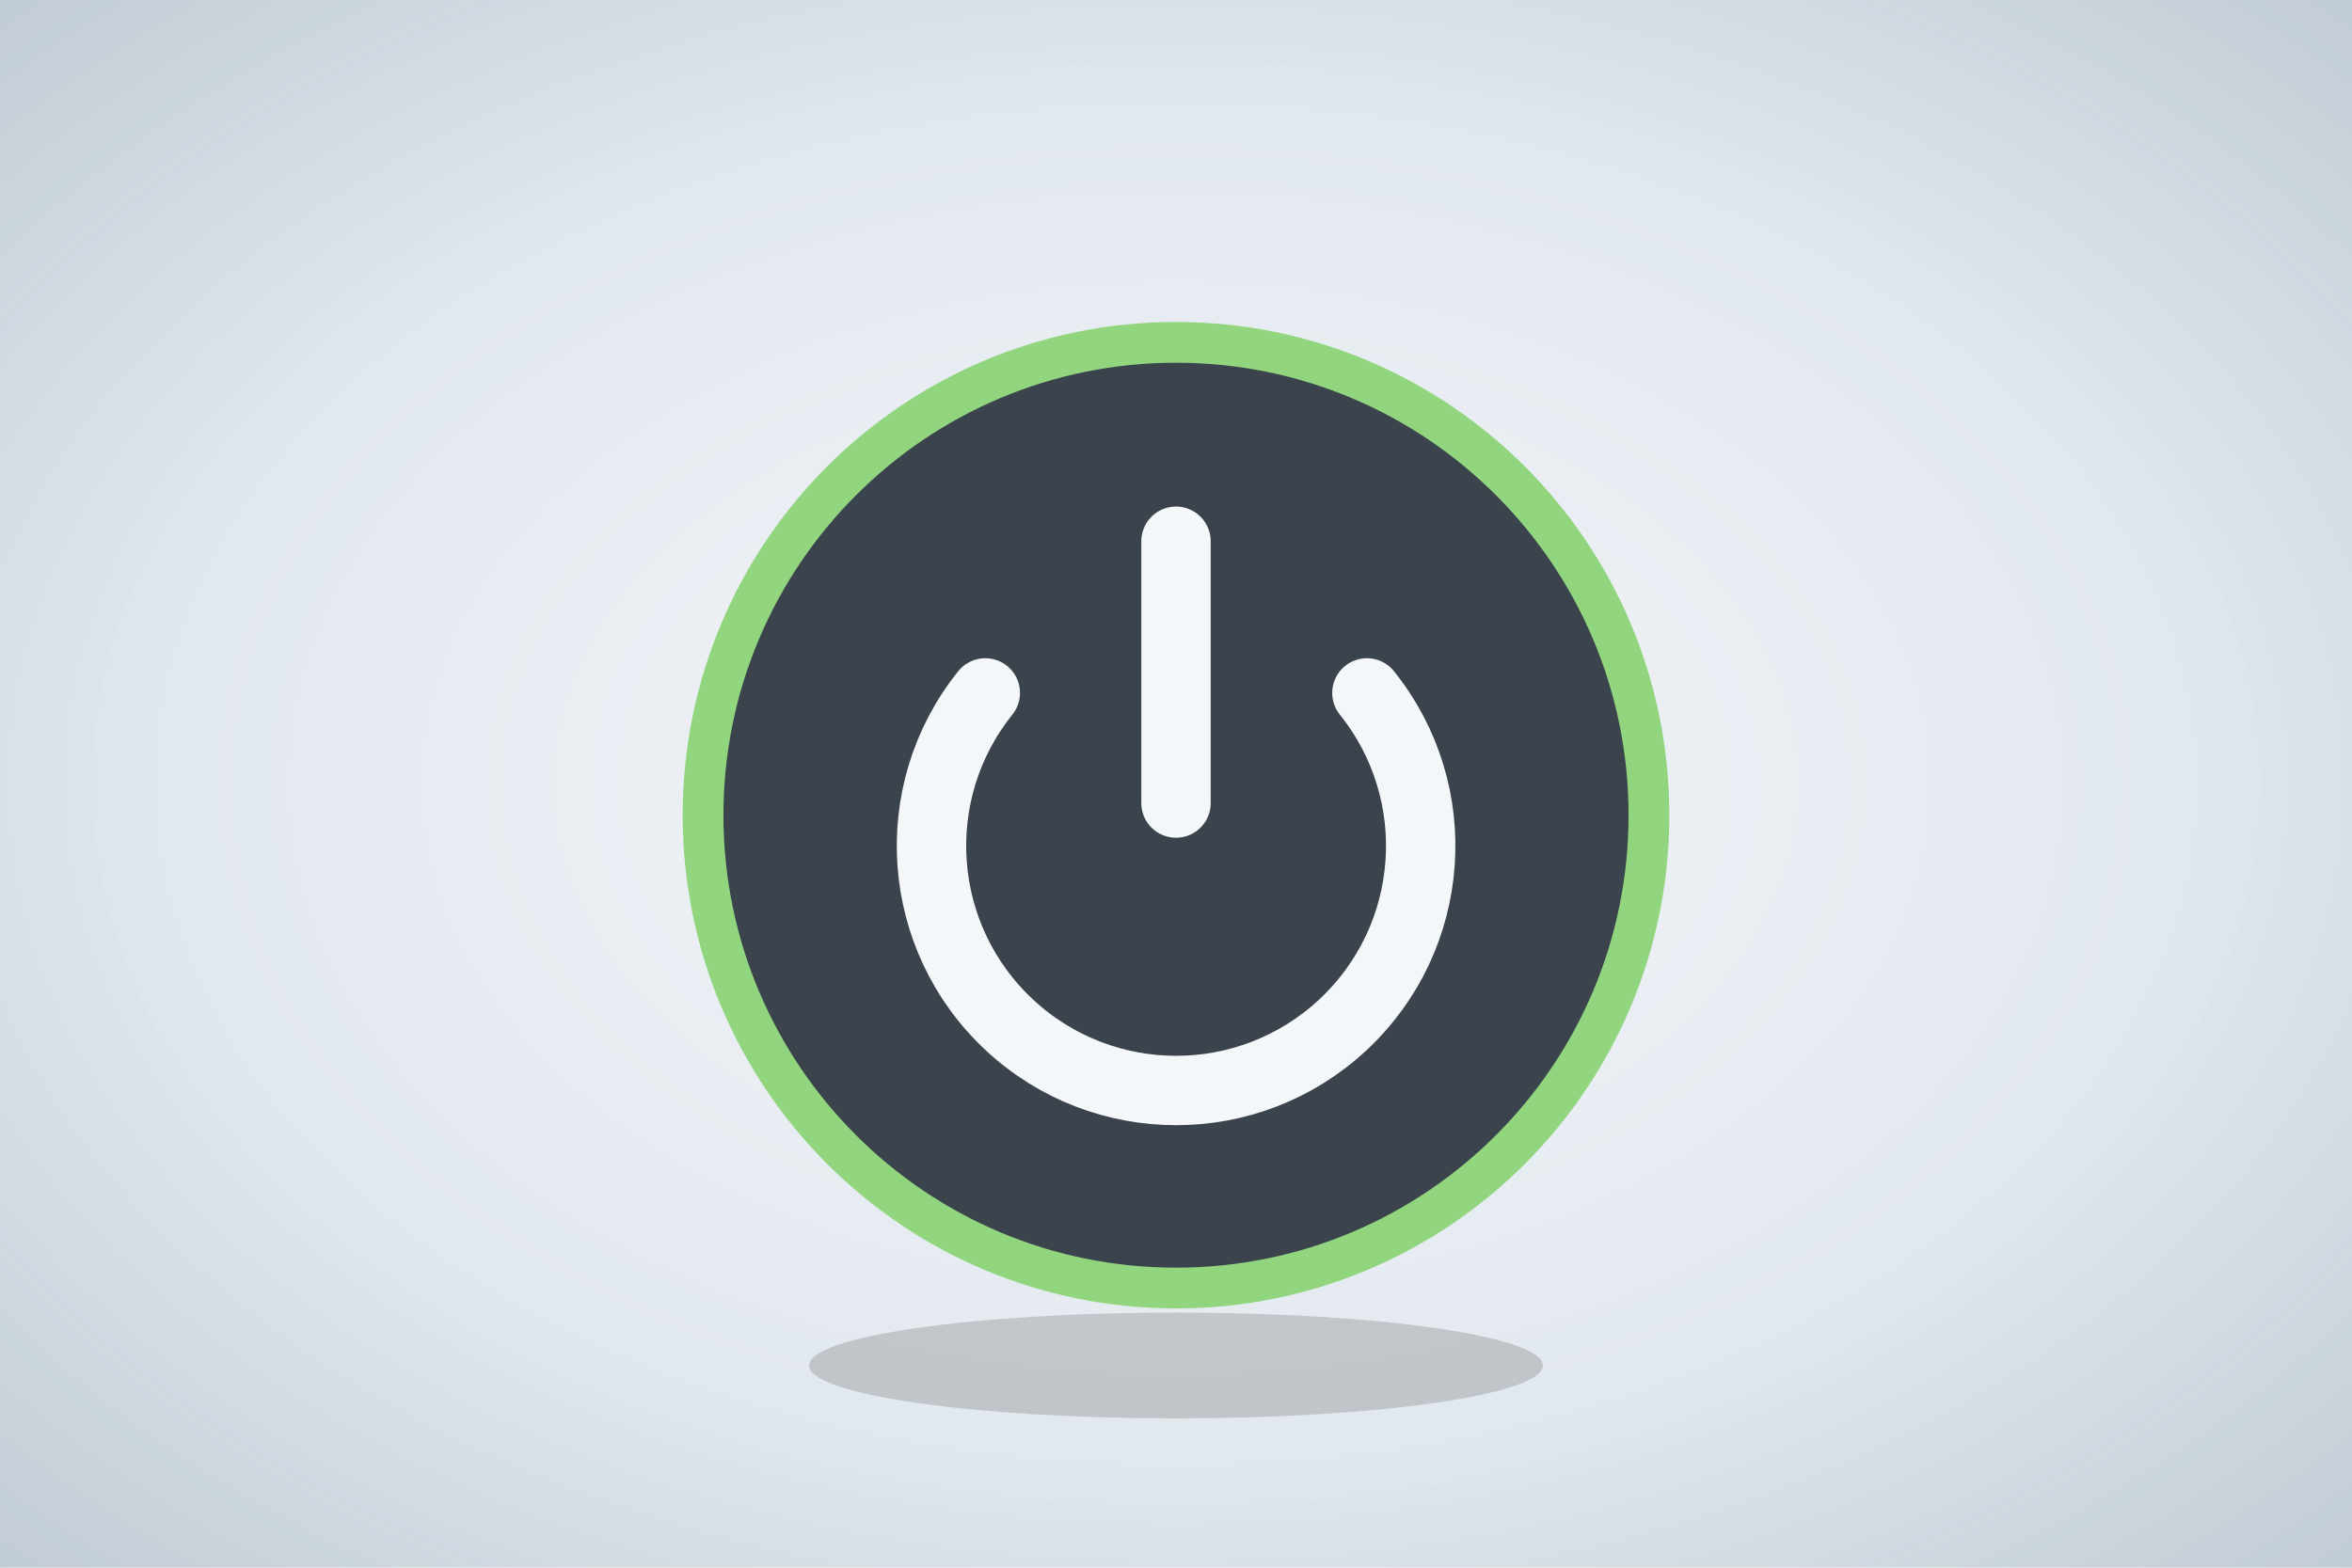
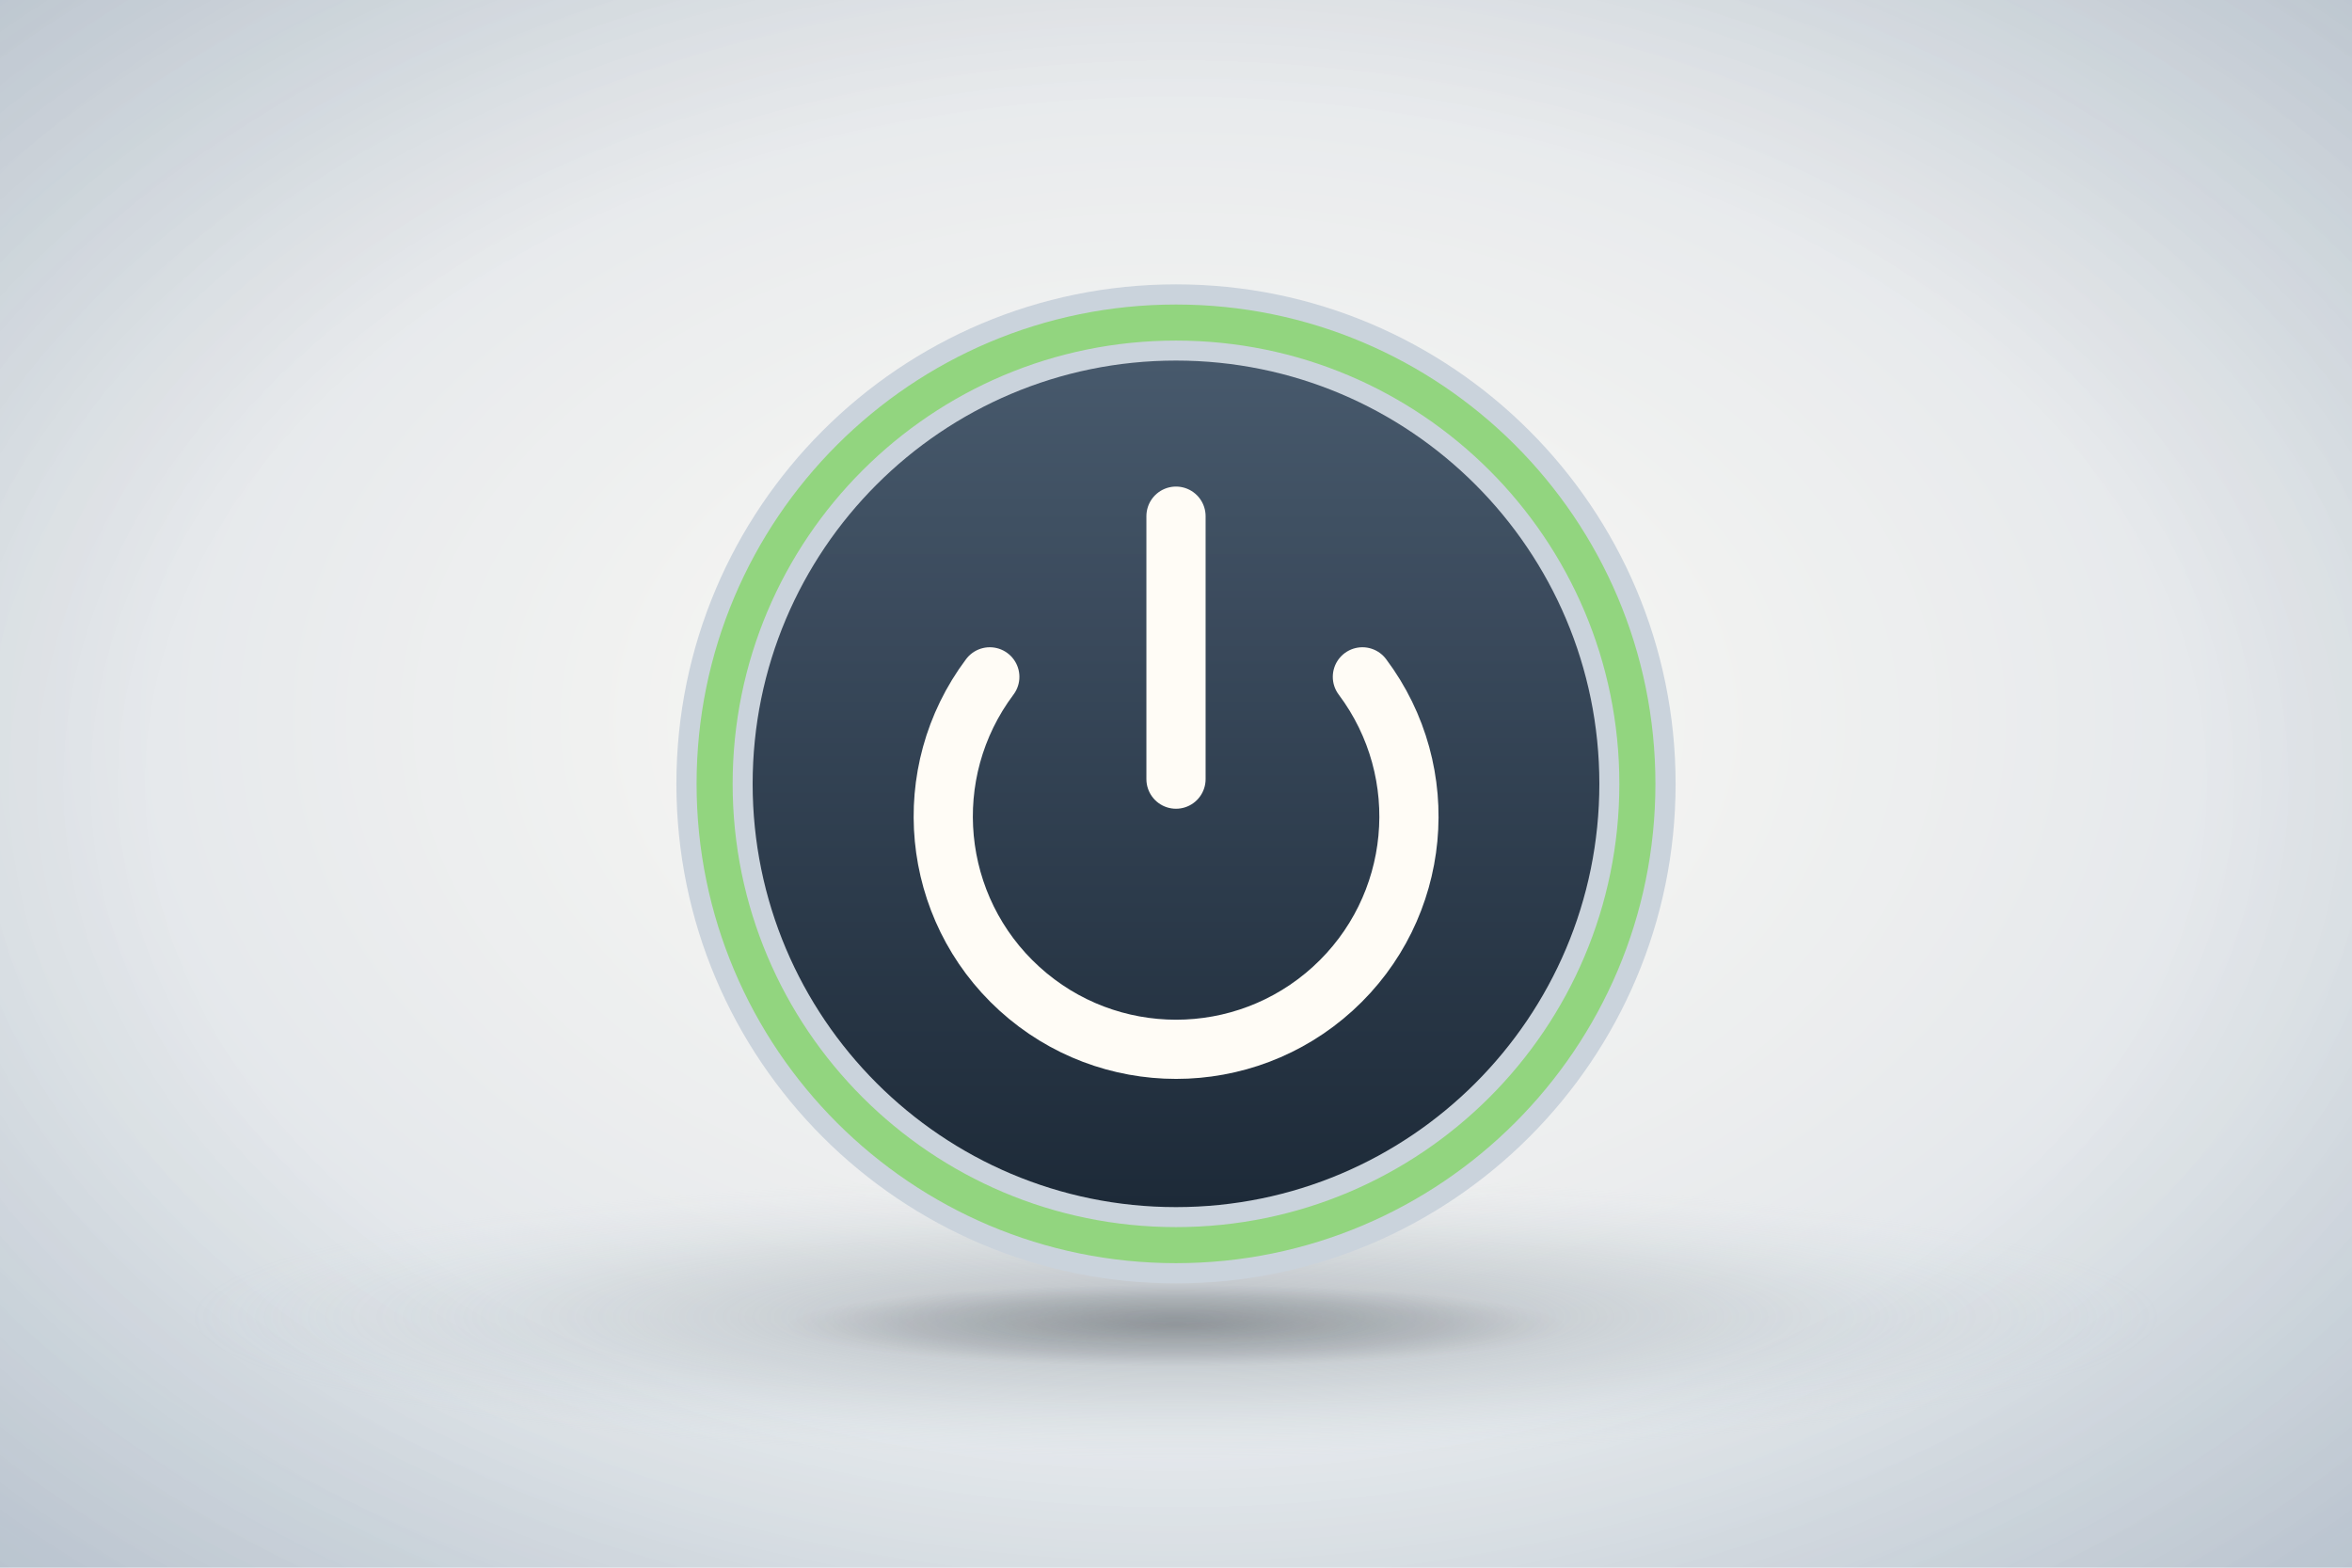
<svg xmlns="http://www.w3.org/2000/svg" id="la-power-symbol" width="1200" height="800" viewBox="0 0 1200 800" preserveAspectRatio="xMidYMid meet" aria-hidden="true" focusable="false">
  <style>
    @keyframes la-power-symbol-wake { 0%,100% { opacity:.25 } 50% { opacity:.9 } }
    @keyframes la-power-symbol-glyphGlow { 0%,100% { opacity:.82 } 50% { opacity:1 } }
    #la-power-symbol .halo { animation: la-power-symbol-wake 2.8s cubic-bezier(.4,0,.2,1) infinite; }
    #la-power-symbol .glyph { animation: la-power-symbol-glyphGlow 2.8s cubic-bezier(.4,0,.2,1) infinite; }
  @media (prefers-reduced-motion: reduce) { #la-power-symbol * { animation: none !important } }</style>
  <defs>
-     <radialGradient id="rg0" cx="0.5" cy="0.5" r="0.72">
-       <stop offset="0" stop-color="#f4f7fa" stop-opacity="1" />
-       <stop offset="1" stop-color="#d3dde7" stop-opacity="1" />
+     <radialGradient id="rg0" cx="0.5" cy="0.46" r="0.78">
+       <stop offset="0" stop-color="#FFFCF6" stop-opacity="1" />
+       <stop offset="0.55" stop-color="#e5e9ec" stop-opacity="1" />
+       <stop offset="1" stop-color="#C6D2E0" stop-opacity="1" />
    </radialGradient>
  </defs>
  <rect width="1200" height="800" fill="url(#rg0)" />
-   <ellipse cx="600.0" cy="696.8" rx="187.2" ry="27.0" fill="#000" opacity="0.16" />
-   <circle cx="600.0" cy="416.0" r="241.3" fill="#39424d" />
+   <defs>
+     <radialGradient id="rg1" cx="0.5" cy="0.5" r="0.5">
+       <stop offset="0" stop-color="#7a848f" stop-opacity="0.5" />
+       <stop offset="0.6" stop-color="#8f9aa6" stop-opacity="0.18" />
+       <stop offset="1" stop-color="#C6D2E0" stop-opacity="0" />
+     </radialGradient>
+   </defs>
+   <ellipse cx="600.0" cy="672.0" rx="504.0" ry="72.0" fill="url(#rg1)" />
+   <defs>
+     <radialGradient id="rg2" cx="0.5" cy="0.5" r="0.5">
+       <stop offset="0" stop-color="#101820" stop-opacity="0.24" />
+       <stop offset="0.65" stop-color="#101820" stop-opacity="0.108" />
+       <stop offset="1" stop-color="#101820" stop-opacity="0" />
+     </radialGradient>
+   </defs>
+   <ellipse cx="600.0" cy="676.5" rx="198.7" ry="20.8" fill="url(#rg2)" />
+   <circle cx="600.0" cy="400.0" r="254.9" fill="#c9d2dc" />
+   <defs>
+     <linearGradient id="lg3" x1="0" y1="0" x2="0" y2="1">
+       <stop offset="0" stop-color="#45576c" stop-opacity="1" />
+       <stop offset="1" stop-color="#1c2938" stop-opacity="1" />
+     </linearGradient>
+   </defs>
+   <circle cx="600.0" cy="400.0" r="216.0" fill="url(#lg3)" />
  <g class="halo">
-     <circle cx="600.0" cy="416.0" r="241.3" fill="none" stroke="#8fd47f" stroke-width="20.8" />
+     <circle cx="600.0" cy="400.0" r="235.4" fill="none" stroke="#8FD47F" stroke-width="18.4" />
  </g>
  <g class="glyph">
-     <path d="M 502.7 353.6 a 124.8 124.8 0 1 0 194.7 0" fill="none" stroke="#f4f7fa" stroke-width="35.4" stroke-linecap="round" />
-     <line x1="600.0" y1="276.2" x2="600.0" y2="409.8" stroke="#f4f7fa" stroke-width="35.4" stroke-linecap="round" />
+     <path d="M 505.0 345.4 a 118.8 118.8 0 1 0 190.1 0" fill="none" stroke="#FFFCF6" stroke-width="30.2" stroke-linecap="round" />
+     <line x1="600.0" y1="263.4" x2="600.0" y2="397.6" stroke="#FFFCF6" stroke-width="30.2" stroke-linecap="round" />
  </g>
  <defs>
-     <radialGradient id="rg1" cx="0.5" cy="0.5" r="0.78">
+     <radialGradient id="rg4" cx="0.5" cy="0.5" r="0.78">
      <stop offset="0.55" stop-color="#000" stop-opacity="0" />
      <stop offset="1" stop-color="#101820" stop-opacity="0.12" />
    </radialGradient>
  </defs>
  <rect width="1200" height="800" fill="#f7c98b" opacity="0.03" style="mix-blend-mode:overlay" />
-   <rect width="1200" height="800" fill="url(#rg1)" />
+   <rect width="1200" height="800" fill="url(#rg4)" />
</svg>
